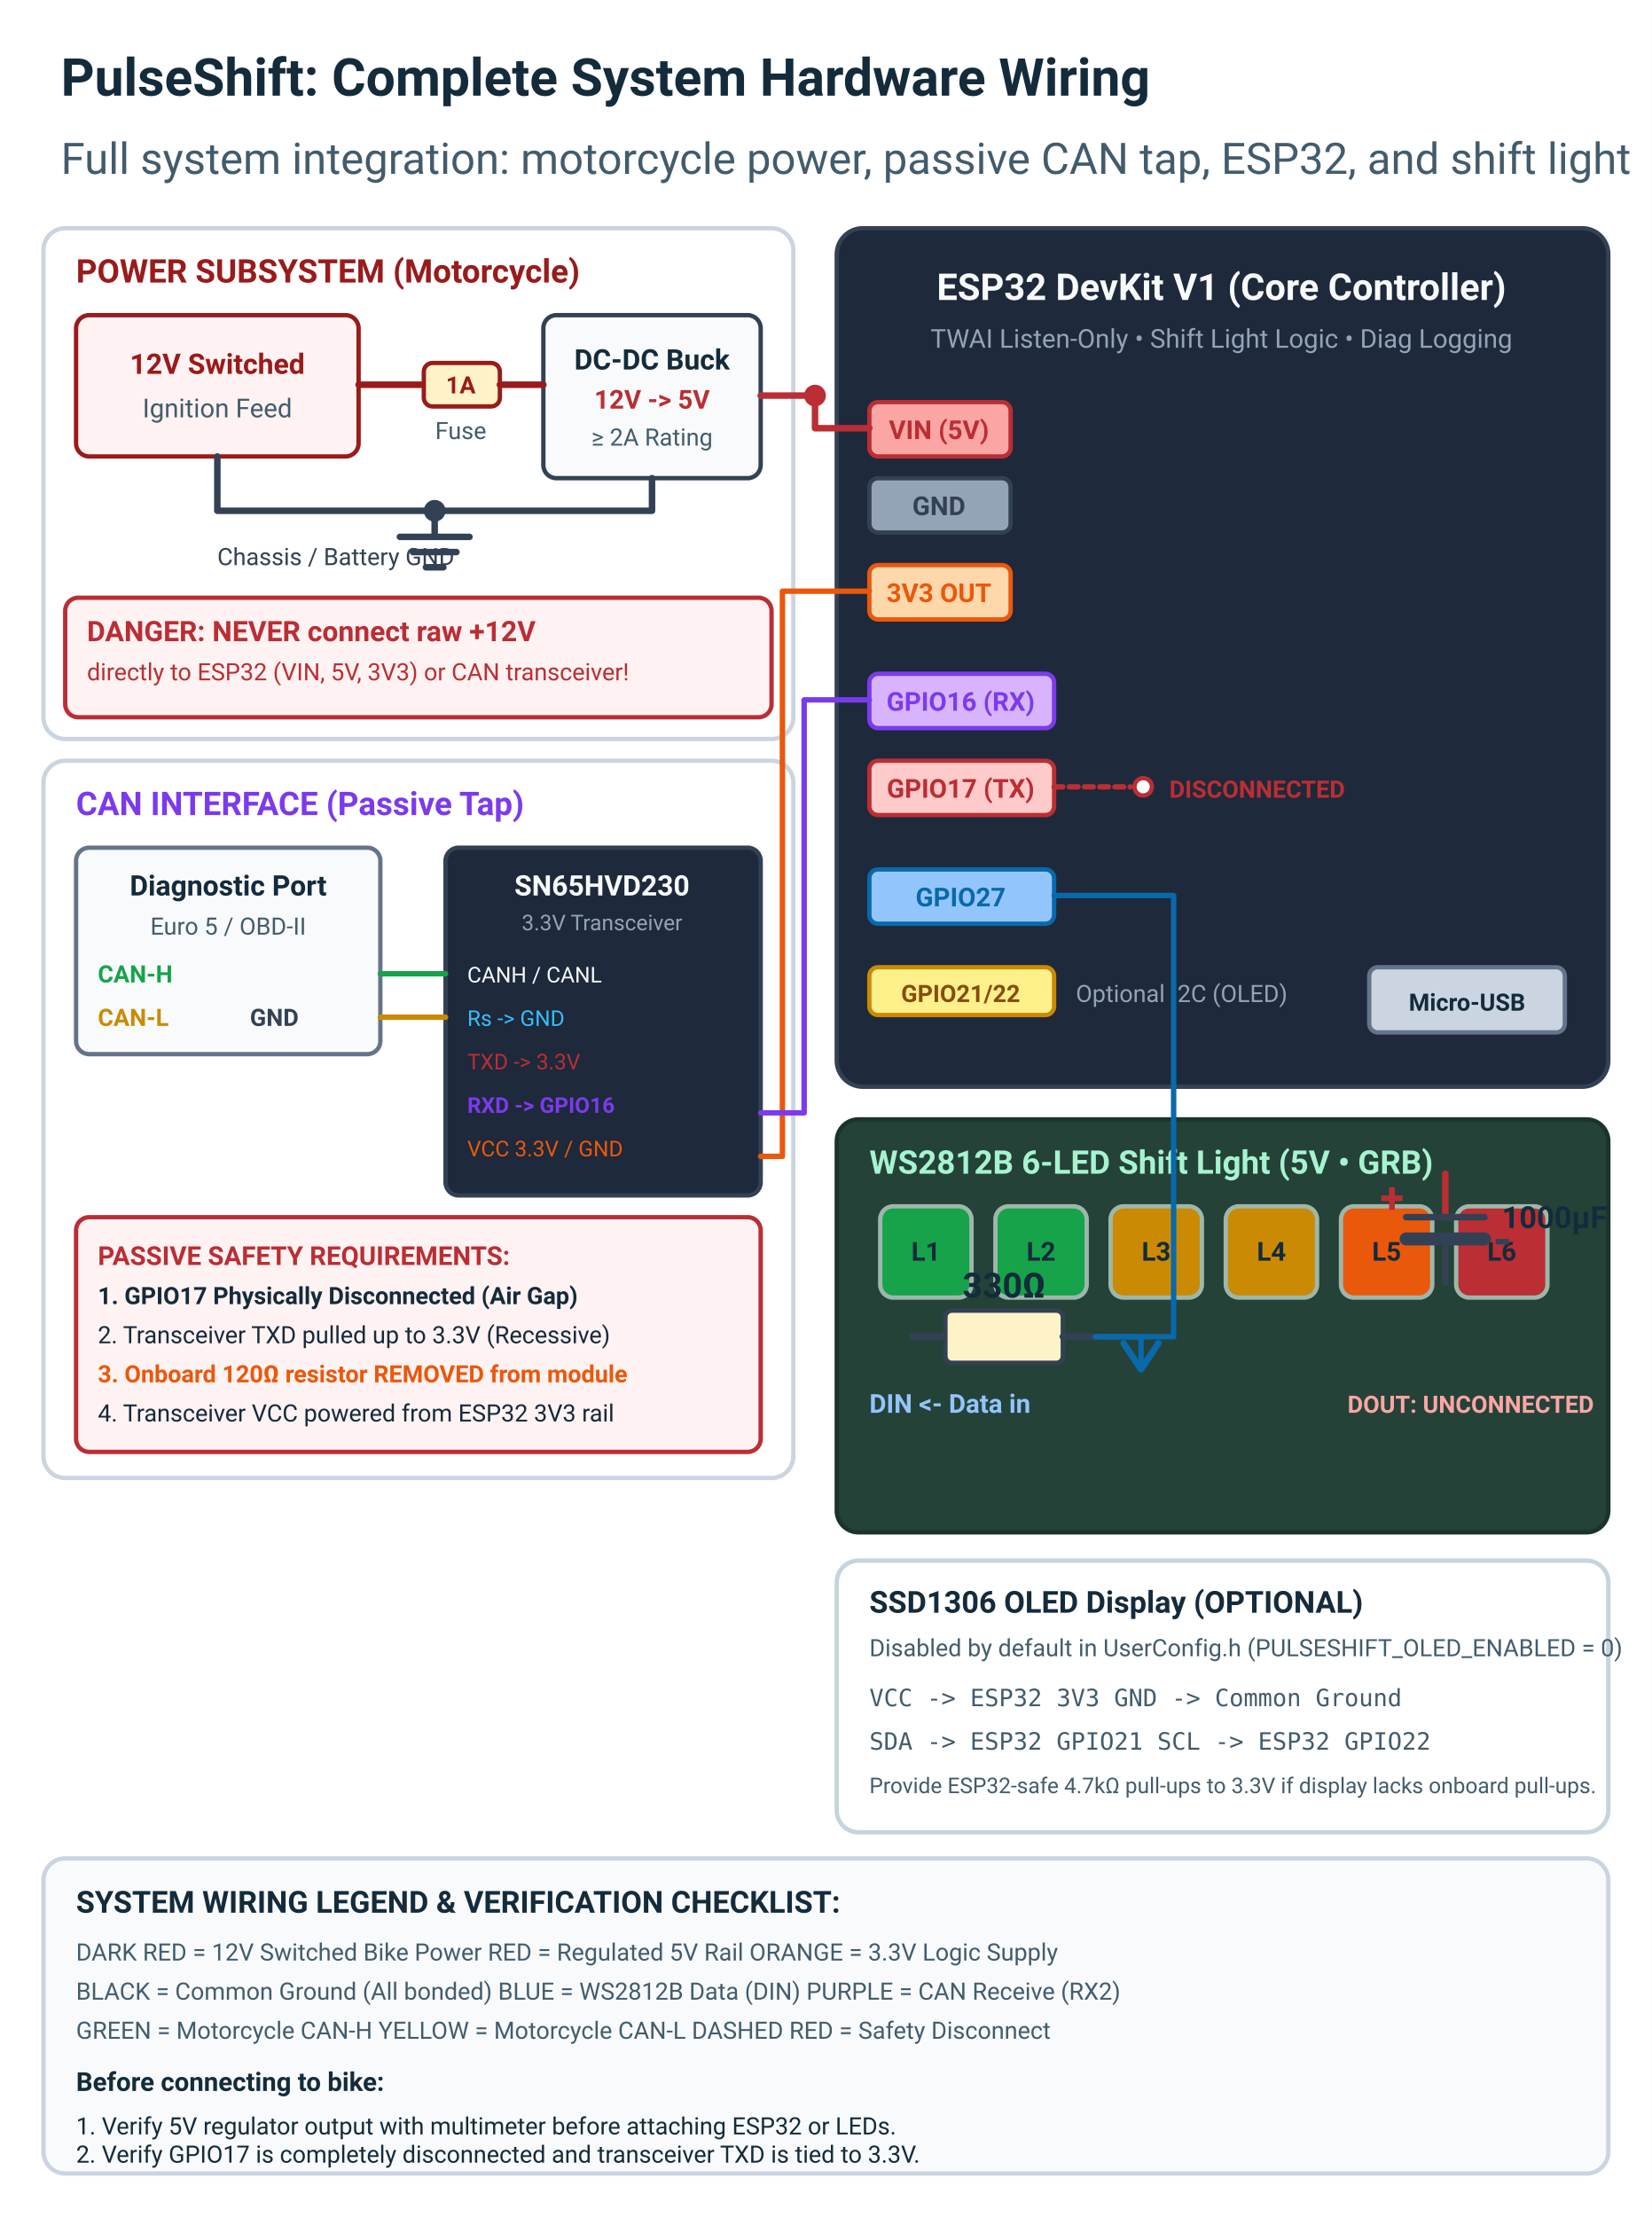
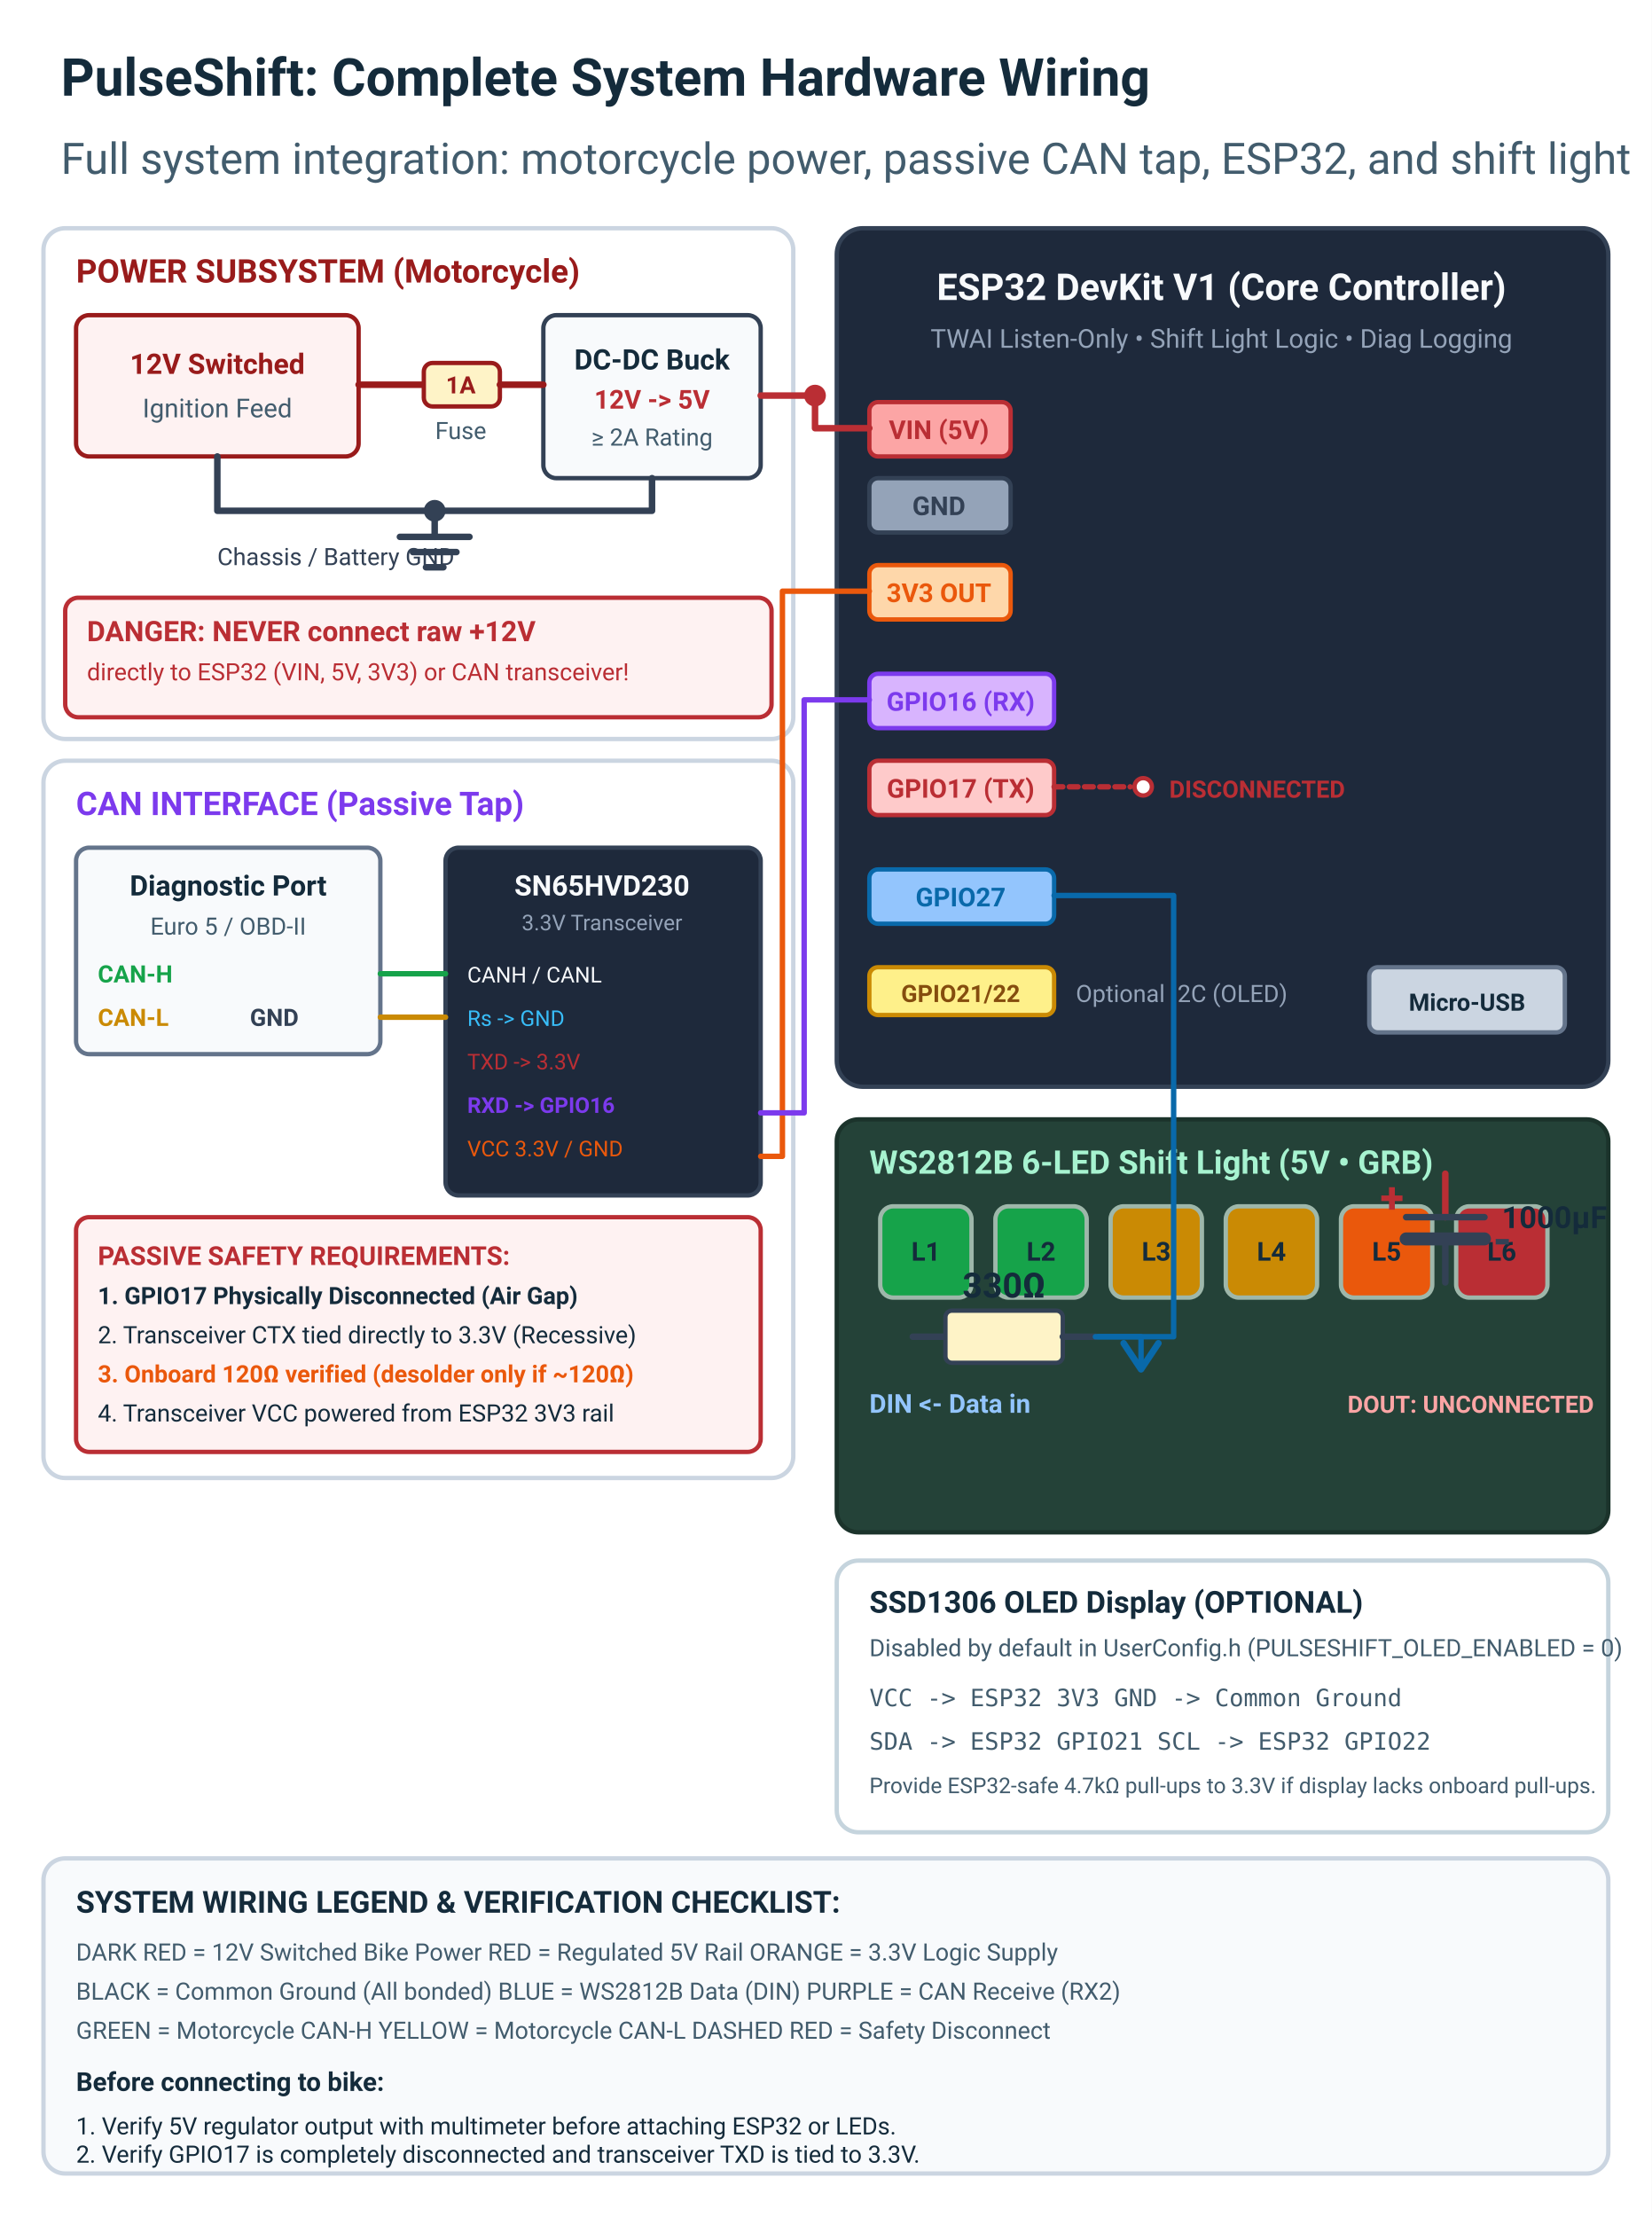
<svg xmlns="http://www.w3.org/2000/svg" width="760" height="1020" viewBox="0 0 760 1020" role="img" aria-labelledby="title desc">
  <style>
text{font-family:-apple-system,BlinkMacSystemFont,"Segoe UI",Roboto,Helvetica,Arial,sans-serif}
path,line,rect,circle{stroke-linecap:round;stroke-linejoin:round}
.mono{font-family:ui-monospace,SFMono-Regular,Menlo,Monaco,Consolas,monospace}
</style>
  <rect width="760" height="1020" fill="#ffffff" />
  <text x="28" y="44" font-size="24" fill="#142b3b" font-weight="700" text-anchor="start">PulseShift: Complete System Hardware Wiring</text>
  <text x="28" y="80" font-size="20" fill="#425c6d" font-weight="400" text-anchor="start">Full system integration: motorcycle power, passive CAN tap, ESP32, and shift light</text>
  <rect x="20" y="105" width="345" height="235" rx="10" fill="#ffffff" stroke="#cbd5e1" stroke-width="2" />
  <text x="35" y="130" font-size="15" fill="#991b1b" font-weight="700" text-anchor="start">POWER SUBSYSTEM (Motorcycle)</text>
  <rect x="35" y="145" width="130" height="65" rx="6" fill="#fef2f2" stroke="#991b1b" stroke-width="2" />
  <text x="100" y="172" font-size="13" fill="#991b1b" font-weight="700" text-anchor="middle">12V Switched</text>
  <text x="100" y="192" font-size="12" fill="#425c6d" font-weight="400" text-anchor="middle">Ignition Feed</text>
  <path d="M 165,177 L 195,177" fill="none" stroke="#991b1b" stroke-width="3" />
  <rect x="195" y="167" width="35" height="20" rx="4" fill="#fef3c7" stroke="#991b1b" stroke-width="2" />
  <text x="212" y="181" font-size="11" fill="#991b1b" font-weight="700" text-anchor="middle">1A</text>
  <text x="212" y="202" font-size="11" fill="#425c6d" font-weight="400" text-anchor="middle">Fuse</text>
  <rect x="250" y="145" width="100" height="75" rx="6" fill="#f8fafc" stroke="#334155" stroke-width="2" />
  <text x="300" y="170" font-size="13" fill="#142b3b" font-weight="700" text-anchor="middle">DC-DC Buck</text>
  <text x="300" y="188" font-size="12" fill="#ba2e34" font-weight="700" text-anchor="middle">12V -&gt; 5V</text>
  <text x="300" y="205" font-size="11" fill="#425c6d" font-weight="400" text-anchor="middle">≥ 2A Rating</text>
  <path d="M 230,177 L 250,177" fill="none" stroke="#991b1b" stroke-width="3" />
  <path d="M 100,210 L 100,235 L 300,235 L 300,220" fill="none" stroke="#334155" stroke-width="3" />
  <circle cx="200" cy="235" r="5" fill="#334155" />
  <path d="M 200,235 L 200,247" fill="none" stroke="#334155" stroke-width="3" />
  <path d="M 184,247 L 216,247" fill="none" stroke="#334155" stroke-width="3" />
  <path d="M 190,254 L 210,254" fill="none" stroke="#334155" stroke-width="3" />
  <path d="M 196,261 L 204,261" fill="none" stroke="#334155" stroke-width="3" />
  <text x="100" y="260" font-size="11" fill="#334155" font-weight="400" text-anchor="start">Chassis / Battery GND</text>
  <rect x="30" y="275" width="325" height="55" rx="6" fill="#fef2f2" stroke="#ba2e34" stroke-width="2" />
  <text x="40" y="295" font-size="13" fill="#ba2e34" font-weight="700" text-anchor="start">DANGER: NEVER connect raw +12V</text>
  <text x="40" y="313" font-size="11" fill="#ba2e34" font-weight="400" text-anchor="start">directly to ESP32 (VIN, 5V, 3V3) or CAN transceiver!</text>
  <rect x="20" y="350" width="345" height="330" rx="10" fill="#ffffff" stroke="#cbd5e1" stroke-width="2" />
  <text x="35" y="375" font-size="15" fill="#7c3aed" font-weight="700" text-anchor="start">CAN INTERFACE (Passive Tap)</text>
  <rect x="35" y="390" width="140" height="95" rx="6" fill="#f8fafc" stroke="#64748b" stroke-width="2" />
  <text x="105" y="412" font-size="13" fill="#142b3b" font-weight="700" text-anchor="middle">Diagnostic Port</text>
  <text x="105" y="430" font-size="11" fill="#425c6d" font-weight="400" text-anchor="middle">Euro 5 / OBD-II</text>
  <text x="45" y="452" font-size="11" fill="#16a34a" font-weight="700" text-anchor="start">CAN-H</text>
  <text x="45" y="472" font-size="11" fill="#ca8a04" font-weight="700" text-anchor="start">CAN-L</text>
  <text x="115" y="472" font-size="11" fill="#334155" font-weight="700" text-anchor="start">GND</text>
  <rect x="205" y="390" width="145" height="160" rx="6" fill="#1e293b" stroke="#334155" stroke-width="2" />
  <text x="277" y="412" font-size="13" fill="#f8fafc" font-weight="700" text-anchor="middle">SN65HVD230</text>
  <text x="277" y="428" font-size="10" fill="#94a3b8" font-weight="400" text-anchor="middle">3.3V Transceiver</text>
  <text x="215" y="452" font-size="10" fill="#f8fafc" font-weight="400" text-anchor="start">CANH / CANL</text>
  <text x="215" y="472" font-size="10" fill="#38bdf8" font-weight="400" text-anchor="start">Rs -&gt; GND</text>
  <text x="215" y="492" font-size="10" fill="#ba2e34" font-weight="400" text-anchor="start">TXD -&gt; 3.3V</text>
  <text x="215" y="512" font-size="10" fill="#7c3aed" font-weight="700" text-anchor="start">RXD -&gt; GPIO16</text>
  <text x="215" y="532" font-size="10" fill="#ea580c" font-weight="400" text-anchor="start">VCC 3.3V / GND</text>
  <path d="M 175,448 L 205,448" fill="none" stroke="#16a34a" stroke-width="2.5" />
  <path d="M 175,468 L 205,468" fill="none" stroke="#ca8a04" stroke-width="2.5" />
  <rect x="35" y="560" width="315" height="108" rx="6" fill="#fef2f2" stroke="#ba2e34" stroke-width="2" />
  <text x="45" y="582" font-size="12" fill="#ba2e34" font-weight="700" text-anchor="start">PASSIVE SAFETY REQUIREMENTS:</text>
  <text x="45" y="600" font-size="11" fill="#142b3b" font-weight="700" text-anchor="start">1. GPIO17 Physically Disconnected (Air Gap)</text>
-   <text x="45" y="618" font-size="11" fill="#142b3b" font-weight="400" text-anchor="start">2. Transceiver TXD pulled up to 3.3V (Recessive)</text>
-   <text x="45" y="636" font-size="11" fill="#ea580c" font-weight="700" text-anchor="start">3. Onboard 120Ω resistor REMOVED from module</text>
+   <text x="45" y="618" font-size="11" fill="#142b3b" font-weight="400" text-anchor="start">2. Transceiver CTX tied directly to 3.3V (Recessive)</text>
+   <text x="45" y="636" font-size="11" fill="#ea580c" font-weight="700" text-anchor="start">3. Onboard 120Ω verified (desolder only if ~120Ω)</text>
  <text x="45" y="654" font-size="11" fill="#142b3b" font-weight="400" text-anchor="start">4. Transceiver VCC powered from ESP32 3V3 rail</text>
  <rect x="385" y="105" width="355" height="395" rx="12" fill="#1e293b" stroke="#334155" stroke-width="2" />
  <text x="562" y="138" font-size="17" fill="#f8fafc" font-weight="700" text-anchor="middle">ESP32 DevKit V1 (Core Controller)</text>
  <text x="562" y="160" font-size="12" fill="#94a3b8" font-weight="400" text-anchor="middle">TWAI Listen-Only • Shift Light Logic • Diag Logging</text>
  <rect x="400" y="185" width="65" height="25" rx="4" fill="#fca5a5" stroke="#ba2e34" stroke-width="2" />
  <text x="432" y="202" font-size="12" fill="#ba2e34" font-weight="700" text-anchor="middle">VIN (5V)</text>
  <rect x="400" y="220" width="65" height="25" rx="4" fill="#94a3b8" stroke="#334155" stroke-width="2" />
  <text x="432" y="237" font-size="12" fill="#334155" font-weight="700" text-anchor="middle">GND</text>
  <rect x="400" y="260" width="65" height="25" rx="4" fill="#fed7aa" stroke="#ea580c" stroke-width="2" />
  <text x="432" y="277" font-size="12" fill="#ea580c" font-weight="700" text-anchor="middle">3V3 OUT</text>
  <rect x="400" y="310" width="85" height="25" rx="4" fill="#d8b4fe" stroke="#7c3aed" stroke-width="2" />
  <text x="442" y="327" font-size="12" fill="#7c3aed" font-weight="700" text-anchor="middle">GPIO16 (RX)</text>
  <rect x="400" y="350" width="85" height="25" rx="4" fill="#fecaca" stroke="#ba2e34" stroke-width="2" />
  <text x="442" y="367" font-size="12" fill="#ba2e34" font-weight="700" text-anchor="middle">GPIO17 (TX)</text>
  <path d="M 485,362 L 520,362" fill="none" stroke="#ba2e34" stroke-width="2.5" stroke-dasharray="4,3" />
  <circle cx="526" cy="362" r="4" fill="#ffffff" stroke="#ba2e34" stroke-width="2" />
  <text x="538" y="367" font-size="11" fill="#ba2e34" font-weight="700" text-anchor="start">DISCONNECTED</text>
  <rect x="400" y="400" width="85" height="25" rx="4" fill="#93c5fd" stroke="#0969aa" stroke-width="2" />
  <text x="442" y="417" font-size="12" fill="#0969aa" font-weight="700" text-anchor="middle">GPIO27</text>
  <rect x="400" y="445" width="85" height="22" rx="4" fill="#fef08a" stroke="#ca8a04" stroke-width="2" />
  <text x="442" y="461" font-size="11" fill="#854d0e" font-weight="700" text-anchor="middle">GPIO21/22</text>
  <text x="495" y="461" font-size="11" fill="#94a3b8" font-weight="400" text-anchor="start">Optional I2C (OLED)</text>
  <rect x="630" y="445" width="90" height="30" rx="4" fill="#cbd5e1" stroke="#64748b" stroke-width="2" />
  <text x="675" y="465" font-size="11" fill="#142b3b" font-weight="700" text-anchor="middle">Micro-USB</text>
  <path d="M 350,182 L 375,182 L 375,197 L 400,197" fill="none" stroke="#ba2e34" stroke-width="3" />
  <circle cx="375" cy="182" r="5" fill="#ba2e34" />
  <path d="M 400,272 L 360,272 L 360,532 L 350,532" fill="none" stroke="#ea580c" stroke-width="2.5" />
  <path d="M 350,512 L 370,512 L 370,322 L 400,322" fill="none" stroke="#7c3aed" stroke-width="2.5" />
  <rect x="385" y="515" width="355" height="190" rx="10" fill="#244238" stroke="#1b332b" stroke-width="2" />
  <text x="400" y="540" font-size="15" fill="#a7f3d0" font-weight="700" text-anchor="start">WS2812B 6-LED Shift Light (5V • GRB)</text>
  <rect x="405" y="555" width="42" height="42" rx="6" fill="#16a34a" stroke="#9eb7aa" stroke-width="2" />
  <text x="426" y="580" font-size="12" fill="#142b3b" font-weight="700" text-anchor="middle">L1</text>
  <rect x="458" y="555" width="42" height="42" rx="6" fill="#16a34a" stroke="#9eb7aa" stroke-width="2" />
  <text x="479" y="580" font-size="12" fill="#142b3b" font-weight="700" text-anchor="middle">L2</text>
  <rect x="511" y="555" width="42" height="42" rx="6" fill="#ca8a04" stroke="#9eb7aa" stroke-width="2" />
  <text x="532" y="580" font-size="12" fill="#142b3b" font-weight="700" text-anchor="middle">L3</text>
  <rect x="564" y="555" width="42" height="42" rx="6" fill="#ca8a04" stroke="#9eb7aa" stroke-width="2" />
  <text x="585" y="580" font-size="12" fill="#142b3b" font-weight="700" text-anchor="middle">L4</text>
  <rect x="617" y="555" width="42" height="42" rx="6" fill="#ea580c" stroke="#9eb7aa" stroke-width="2" />
  <text x="638" y="580" font-size="12" fill="#142b3b" font-weight="700" text-anchor="middle">L5</text>
  <rect x="670" y="555" width="42" height="42" rx="6" fill="#ba2e34" stroke="#9eb7aa" stroke-width="2" />
  <text x="691" y="580" font-size="12" fill="#142b3b" font-weight="700" text-anchor="middle">L6</text>
  <path d="M 485,412 L 540,412 L 540,615 L 420,615" fill="none" stroke="#0969aa" stroke-width="2.5" />
  <path d="M 420,615 L 435,615" fill="none" stroke="#334155" stroke-width="3" />
  <rect x="435" y="603" width="54" height="24" rx="3" fill="#fef3c7" stroke="#334155" stroke-width="2" />
  <path d="M 489,615 L 504,615" fill="none" stroke="#334155" stroke-width="3" />
  <text x="462" y="597" font-size="16" fill="#142b3b" font-weight="700" text-anchor="middle">330Ω</text>
  <path d="M 504,615 L 525,615 L 525,630" fill="none" stroke="#0969aa" stroke-width="2.5" />
  <path d="M 517,618 L 525,630 L 533,618" fill="none" stroke="#0969aa" stroke-width="3" />
  <text x="400" y="650" font-size="12" fill="#93c5fd" font-weight="700" text-anchor="start">DIN &lt;- Data in</text>
  <text x="620" y="650" font-size="11" fill="#fca5a5" font-weight="700" text-anchor="start">DOUT: UNCONNECTED</text>
  <path d="M 665,540 L 665,560" fill="none" stroke="#ba2e34" stroke-width="3" />
  <path d="M 647,560 L 683,560" fill="none" stroke="#334155" stroke-width="3" />
  <path d="M 647,570 L 683,570" fill="none" stroke="#334155" stroke-width="6" />
  <path d="M 665,570 L 665,590" fill="none" stroke="#334155" stroke-width="3" />
  <text x="635" y="558" font-size="20" fill="#ba2e34" font-weight="700" text-anchor="start">+</text>
  <text x="687" y="578" font-size="22" fill="#334155" font-weight="700" text-anchor="start">-</text>
  <text x="691" y="565" font-size="14" fill="#142b3b" font-weight="700" text-anchor="start">1000µF</text>
  <rect x="385" y="718" width="355" height="125" rx="10" fill="#ffffff" stroke="#c5d4dd" stroke-width="2" />
  <text x="400" y="742" font-size="14" fill="#142b3b" font-weight="700" text-anchor="start">SSD1306 OLED Display (OPTIONAL)</text>
  <text x="400" y="762" font-size="11" fill="#425c6d" font-weight="400" text-anchor="start">Disabled by default in UserConfig.h (PULSESHIFT_OLED_ENABLED = 0)</text>
  <text x="400" y="785" font-size="11" fill="#425c6d" font-weight="400" text-anchor="start" class="mono">VCC -&gt; ESP32 3V3     GND -&gt; Common Ground</text>
  <text x="400" y="805" font-size="11" fill="#425c6d" font-weight="400" text-anchor="start" class="mono">SDA -&gt; ESP32 GPIO21  SCL -&gt; ESP32 GPIO22</text>
  <text x="400" y="825" font-size="10" fill="#425c6d" font-weight="400" text-anchor="start">Provide ESP32-safe 4.7kΩ pull-ups to 3.3V if display lacks onboard pull-ups.</text>
  <rect x="20" y="855" width="720" height="145" rx="10" fill="#f8fafc" stroke="#cbd5e1" stroke-width="2" />
  <text x="35" y="880" font-size="14" fill="#142b3b" font-weight="700" text-anchor="start">SYSTEM WIRING LEGEND &amp; VERIFICATION CHECKLIST:</text>
  <text x="35" y="902" font-size="11" fill="#425c6d" font-weight="400" text-anchor="start">DARK RED = 12V Switched Bike Power   RED = Regulated 5V Rail   ORANGE = 3.3V Logic Supply</text>
  <text x="35" y="920" font-size="11" fill="#425c6d" font-weight="400" text-anchor="start">BLACK = Common Ground (All bonded)   BLUE = WS2812B Data (DIN)   PURPLE = CAN Receive (RX2)</text>
  <text x="35" y="938" font-size="11" fill="#425c6d" font-weight="400" text-anchor="start">GREEN = Motorcycle CAN-H             YELLOW = Motorcycle CAN-L   DASHED RED = Safety Disconnect</text>
  <text x="35" y="962" font-size="12" fill="#142b3b" font-weight="700" text-anchor="start">Before connecting to bike:</text>
  <text x="35" y="982" font-size="11" fill="#142b3b" font-weight="400" text-anchor="start">1. Verify 5V regulator output with multimeter before attaching ESP32 or LEDs.</text>
  <text x="35" y="995" font-size="11" fill="#142b3b" font-weight="400" text-anchor="start">2. Verify GPIO17 is completely disconnected and transceiver TXD is tied to 3.3V.</text>
</svg>
